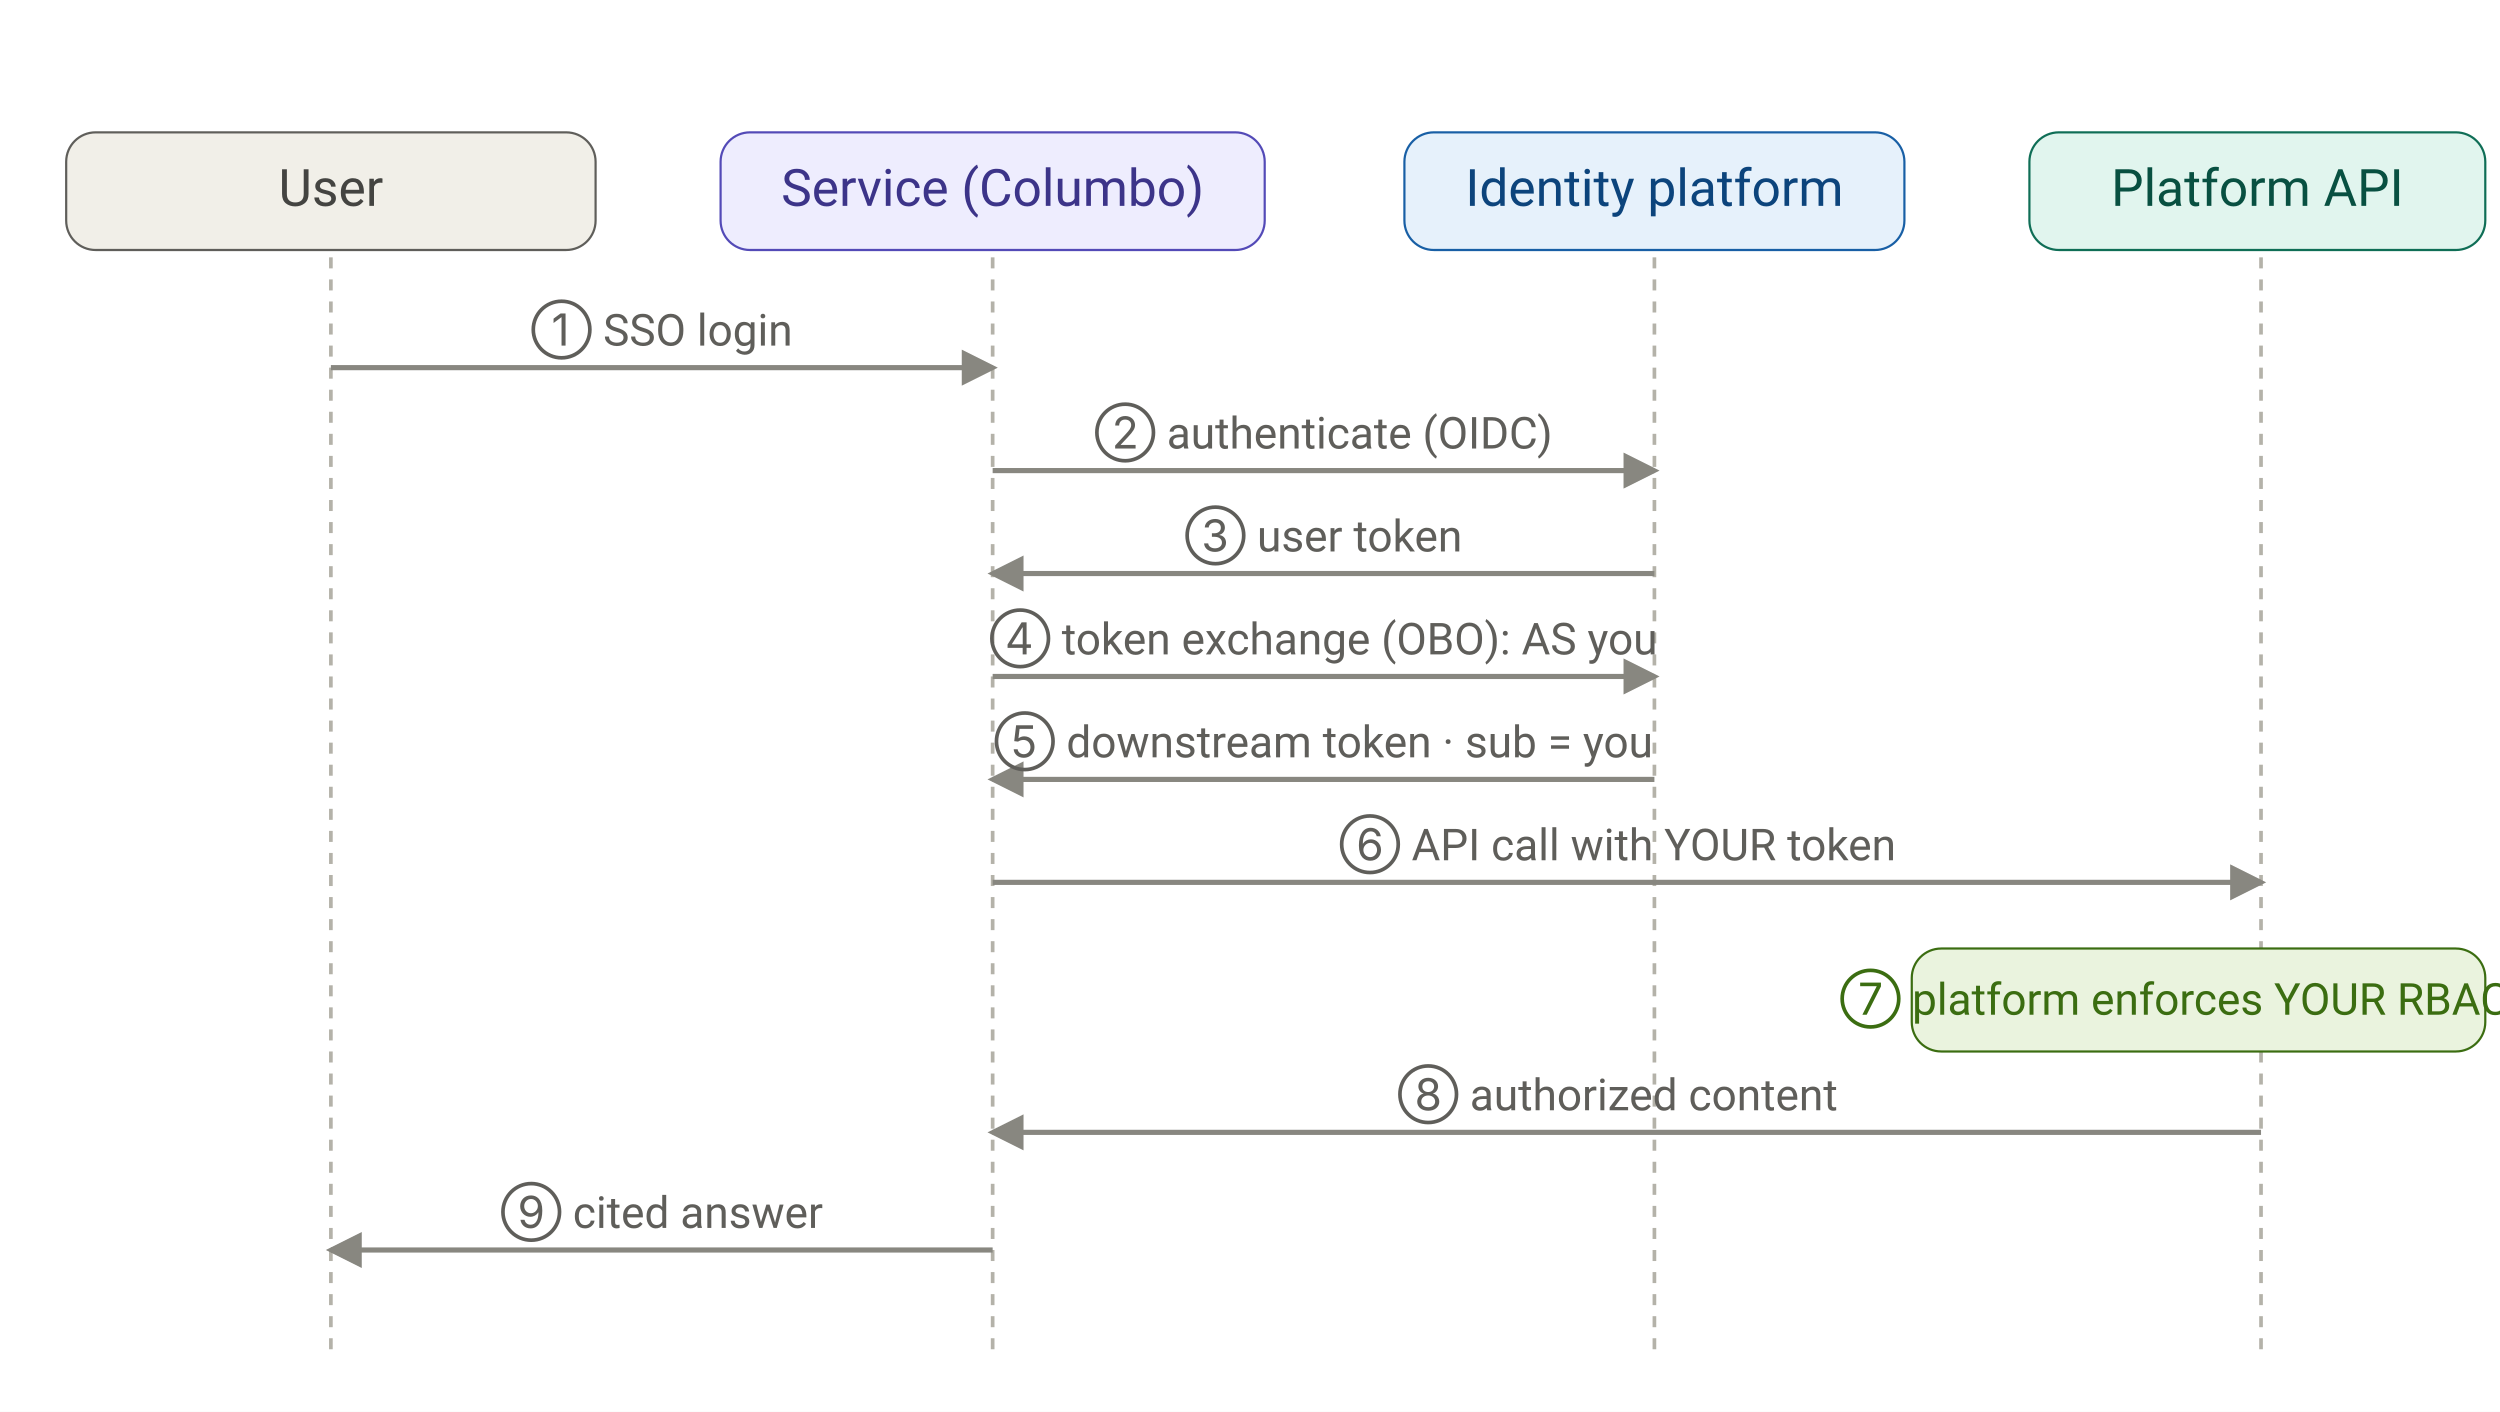
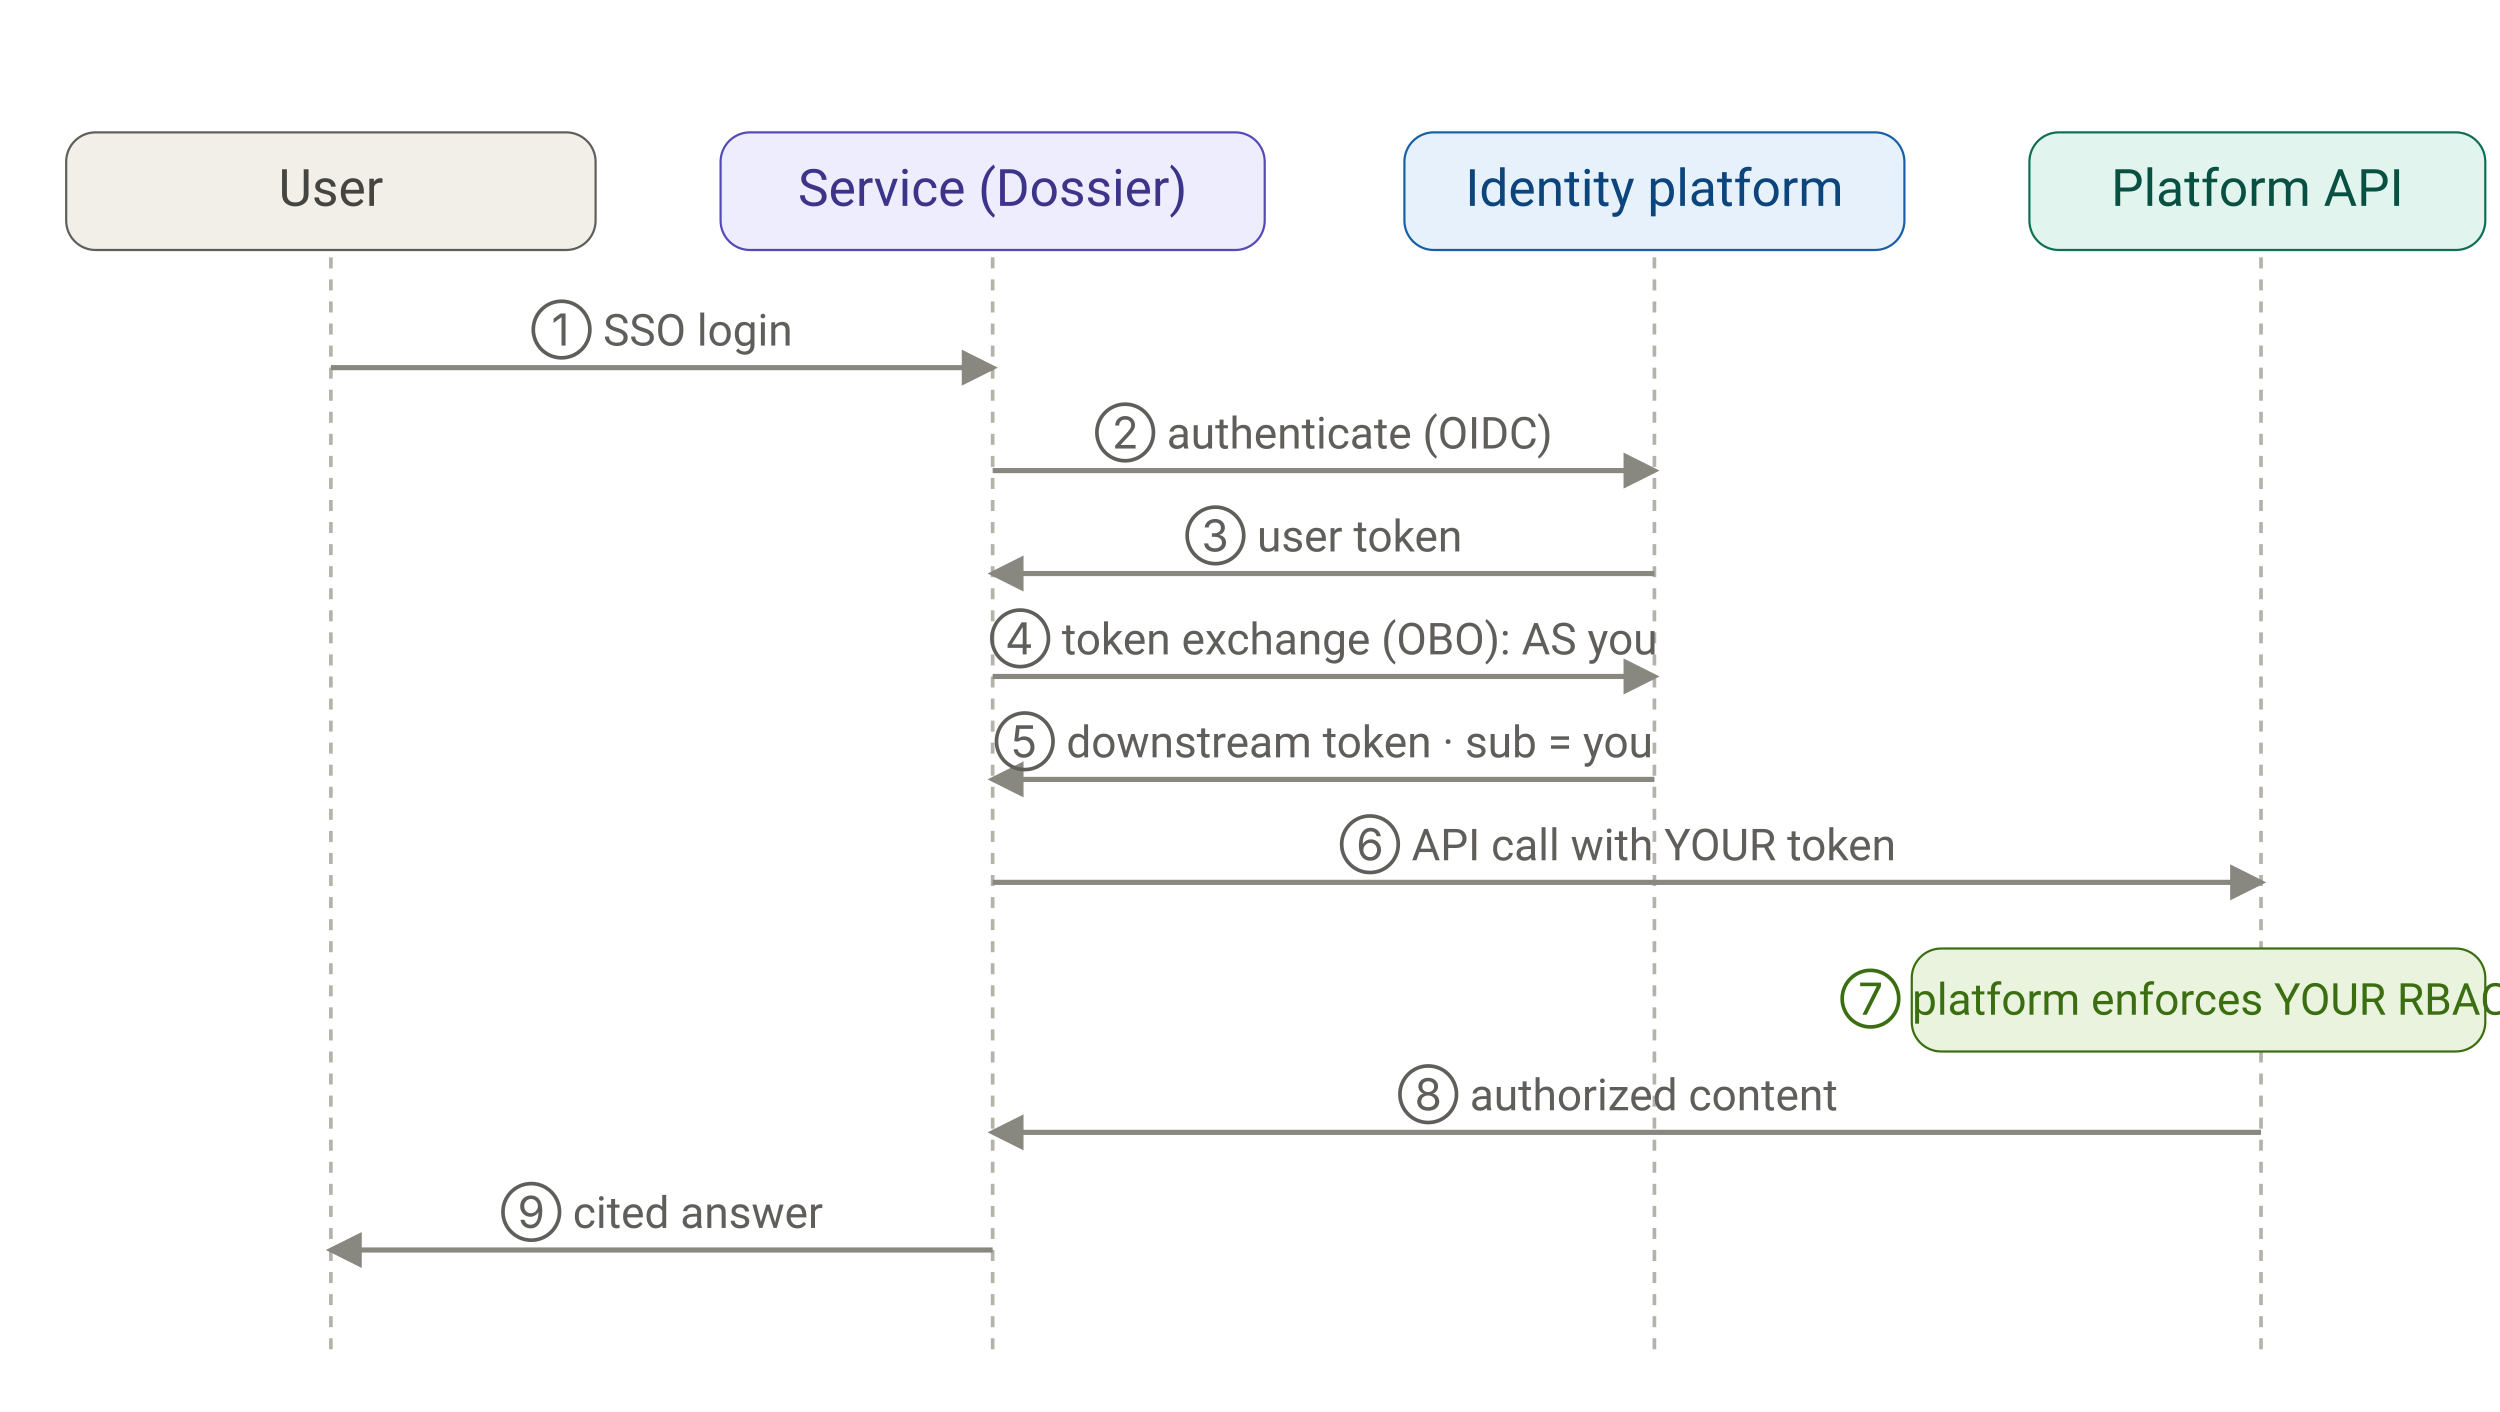
<svg xmlns="http://www.w3.org/2000/svg" width="680" height="384" viewBox="0 0 680 384" role="img">
  <defs>
    <marker id="ah" markerWidth="8" markerHeight="8" refX="6" refY="3.5" orient="auto">
      <path d="M0,0 L7,3.5 L0,7 z" fill="#888780" />
    </marker>
  </defs>
  <style>
text{font-family:ui-sans-serif,-apple-system,'Segoe UI',Roboto,Helvetica,Arial,sans-serif;fill:#2C2C2A}
.t{font-size:14px;fill:#2C2C2A}
.ts{font-size:12px;fill:#5F5E5A}
.th{font-size:14px;font-weight:500;fill:#2C2C2A}
.arr{fill:none;stroke:#5F5E5A;stroke-width:1.5;marker-end:url(#arrow)}
.box{fill:#FBFAF7;stroke:#888780;stroke-width:0.6}
.node{cursor:pointer}
.leader{fill:none;stroke:#B4B2A9;stroke-width:0.5;stroke-dasharray:2 2}
.c-gray&gt;rect,.c-gray&gt;circle,.c-gray&gt;ellipse{fill:#F1EFE8;stroke:#5F5E5A;stroke-width:0.6}
.c-gray .t,.c-gray .th{fill:#444441}.c-gray .ts{fill:#5F5E5A}
.c-purple&gt;rect,.c-purple&gt;circle,.c-purple&gt;ellipse{fill:#EEEDFE;stroke:#534AB7;stroke-width:0.6}
.c-purple .t,.c-purple .th{fill:#3C3489}.c-purple .ts{fill:#534AB7}
.c-teal&gt;rect,.c-teal&gt;circle,.c-teal&gt;ellipse{fill:#E1F5EE;stroke:#0F6E56;stroke-width:0.6}
.c-teal .t,.c-teal .th{fill:#085041}.c-teal .ts{fill:#0F6E56}
.c-amber&gt;rect,.c-amber&gt;circle,.c-amber&gt;ellipse{fill:#FAEEDA;stroke:#854F0B;stroke-width:0.6}
.c-amber .t,.c-amber .th{fill:#633806}.c-amber .ts{fill:#854F0B}
.c-coral&gt;rect,.c-coral&gt;circle,.c-coral&gt;ellipse{fill:#FAECE7;stroke:#993C1D;stroke-width:0.6}
.c-coral .t,.c-coral .th{fill:#712B13}.c-coral .ts{fill:#993C1D}
.c-green&gt;rect,.c-green&gt;circle,.c-green&gt;ellipse{fill:#EAF3DE;stroke:#3B6D11;stroke-width:0.6}
.c-green .t,.c-green .th{fill:#27500A}.c-green .ts{fill:#3B6D11}
.c-blue&gt;rect,.c-blue&gt;circle,.c-blue&gt;ellipse{fill:#E6F1FB;stroke:#185FA5;stroke-width:0.6}
.c-blue .t,.c-blue .th{fill:#0C447C}.c-blue .ts{fill:#185FA5}
.c-red&gt;rect,.c-red&gt;circle,.c-red&gt;ellipse{fill:#FCEBEB;stroke:#A32D2D;stroke-width:0.6}
.c-red .t,.c-red .th{fill:#791F1F}.c-red .ts{fill:#A32D2D}
.c-pink&gt;rect,.c-pink&gt;circle,.c-pink&gt;ellipse{fill:#FBEAF0;stroke:#993556;stroke-width:0.6}
.c-pink .t,.c-pink .th{fill:#72243E}.c-pink .ts{fill:#993556}
</style>
  <rect x="0" y="0" width="680" height="384" fill="#ffffff" />
  <line x1="90" y1="70" x2="90" y2="368" stroke="#b4b2a9" stroke-width="1" stroke-dasharray="3 3" />
  <line x1="270" y1="70" x2="270" y2="368" stroke="#b4b2a9" stroke-width="1" stroke-dasharray="3 3" />
  <line x1="450" y1="70" x2="450" y2="368" stroke="#b4b2a9" stroke-width="1" stroke-dasharray="3 3" />
  <line x1="615" y1="70" x2="615" y2="368" stroke="#b4b2a9" stroke-width="1" stroke-dasharray="3 3" />
  <g class="c-gray">
    <rect x="18" y="36" width="144" height="32" rx="8" />
    <text class="t" x="90" y="56" text-anchor="middle">User</text>
  </g>
  <g class="c-purple">
    <rect x="196" y="36" width="148" height="32" rx="8" />
-     <text class="t" x="270" y="56" text-anchor="middle">Service (Columbo)</text>
+     <text class="t" x="270" y="56" text-anchor="middle">Service (Dossier)</text>
  </g>
  <g class="c-blue">
    <rect x="382" y="36" width="136" height="32" rx="8" />
    <text class="t" x="450" y="56" text-anchor="middle">Identity platform</text>
  </g>
  <g class="c-teal">
    <rect x="552" y="36" width="124" height="32" rx="8" />
    <text class="t" x="614" y="56" text-anchor="middle">Platform API</text>
  </g>
  <line x1="90" y1="100" x2="270" y2="100" stroke="#888780" stroke-width="1.4" marker-end="url(#ah)" />
  <text class="ts" x="180" y="94" text-anchor="middle">① SSO login</text>
  <line x1="270" y1="128" x2="450" y2="128" stroke="#888780" stroke-width="1.4" marker-end="url(#ah)" />
  <text class="ts" x="360" y="122" text-anchor="middle">② authenticate (OIDC)</text>
  <line x1="450" y1="156" x2="270" y2="156" stroke="#888780" stroke-width="1.4" marker-end="url(#ah)" />
  <text class="ts" x="360" y="150" text-anchor="middle">③ user token</text>
  <line x1="270" y1="184" x2="450" y2="184" stroke="#888780" stroke-width="1.4" marker-end="url(#ah)" />
  <text class="ts" x="360" y="178" text-anchor="middle">④ token exchange (OBO): AS you</text>
  <line x1="450" y1="212" x2="270" y2="212" stroke="#888780" stroke-width="1.4" marker-end="url(#ah)" />
  <text class="ts" x="360" y="206" text-anchor="middle">⑤ downstream token · sub = you</text>
  <line x1="270" y1="240" x2="615" y2="240" stroke="#888780" stroke-width="1.4" marker-end="url(#ah)" />
  <text class="ts" x="440" y="234" text-anchor="middle">⑥ API call with YOUR token</text>
  <g class="c-green">
    <rect x="520" y="258" width="156" height="28" rx="8" />
    <text class="ts" x="598" y="276" text-anchor="middle">⑦ platform enforces YOUR RBAC ✅</text>
  </g>
  <line x1="615" y1="308" x2="270" y2="308" stroke="#888780" stroke-width="1.4" marker-end="url(#ah)" />
  <text class="ts" x="440" y="302" text-anchor="middle">⑧ authorized content</text>
  <line x1="270" y1="340" x2="90" y2="340" stroke="#888780" stroke-width="1.4" marker-end="url(#ah)" />
  <text class="ts" x="180" y="334" text-anchor="middle">⑨ cited answer</text>
</svg>
